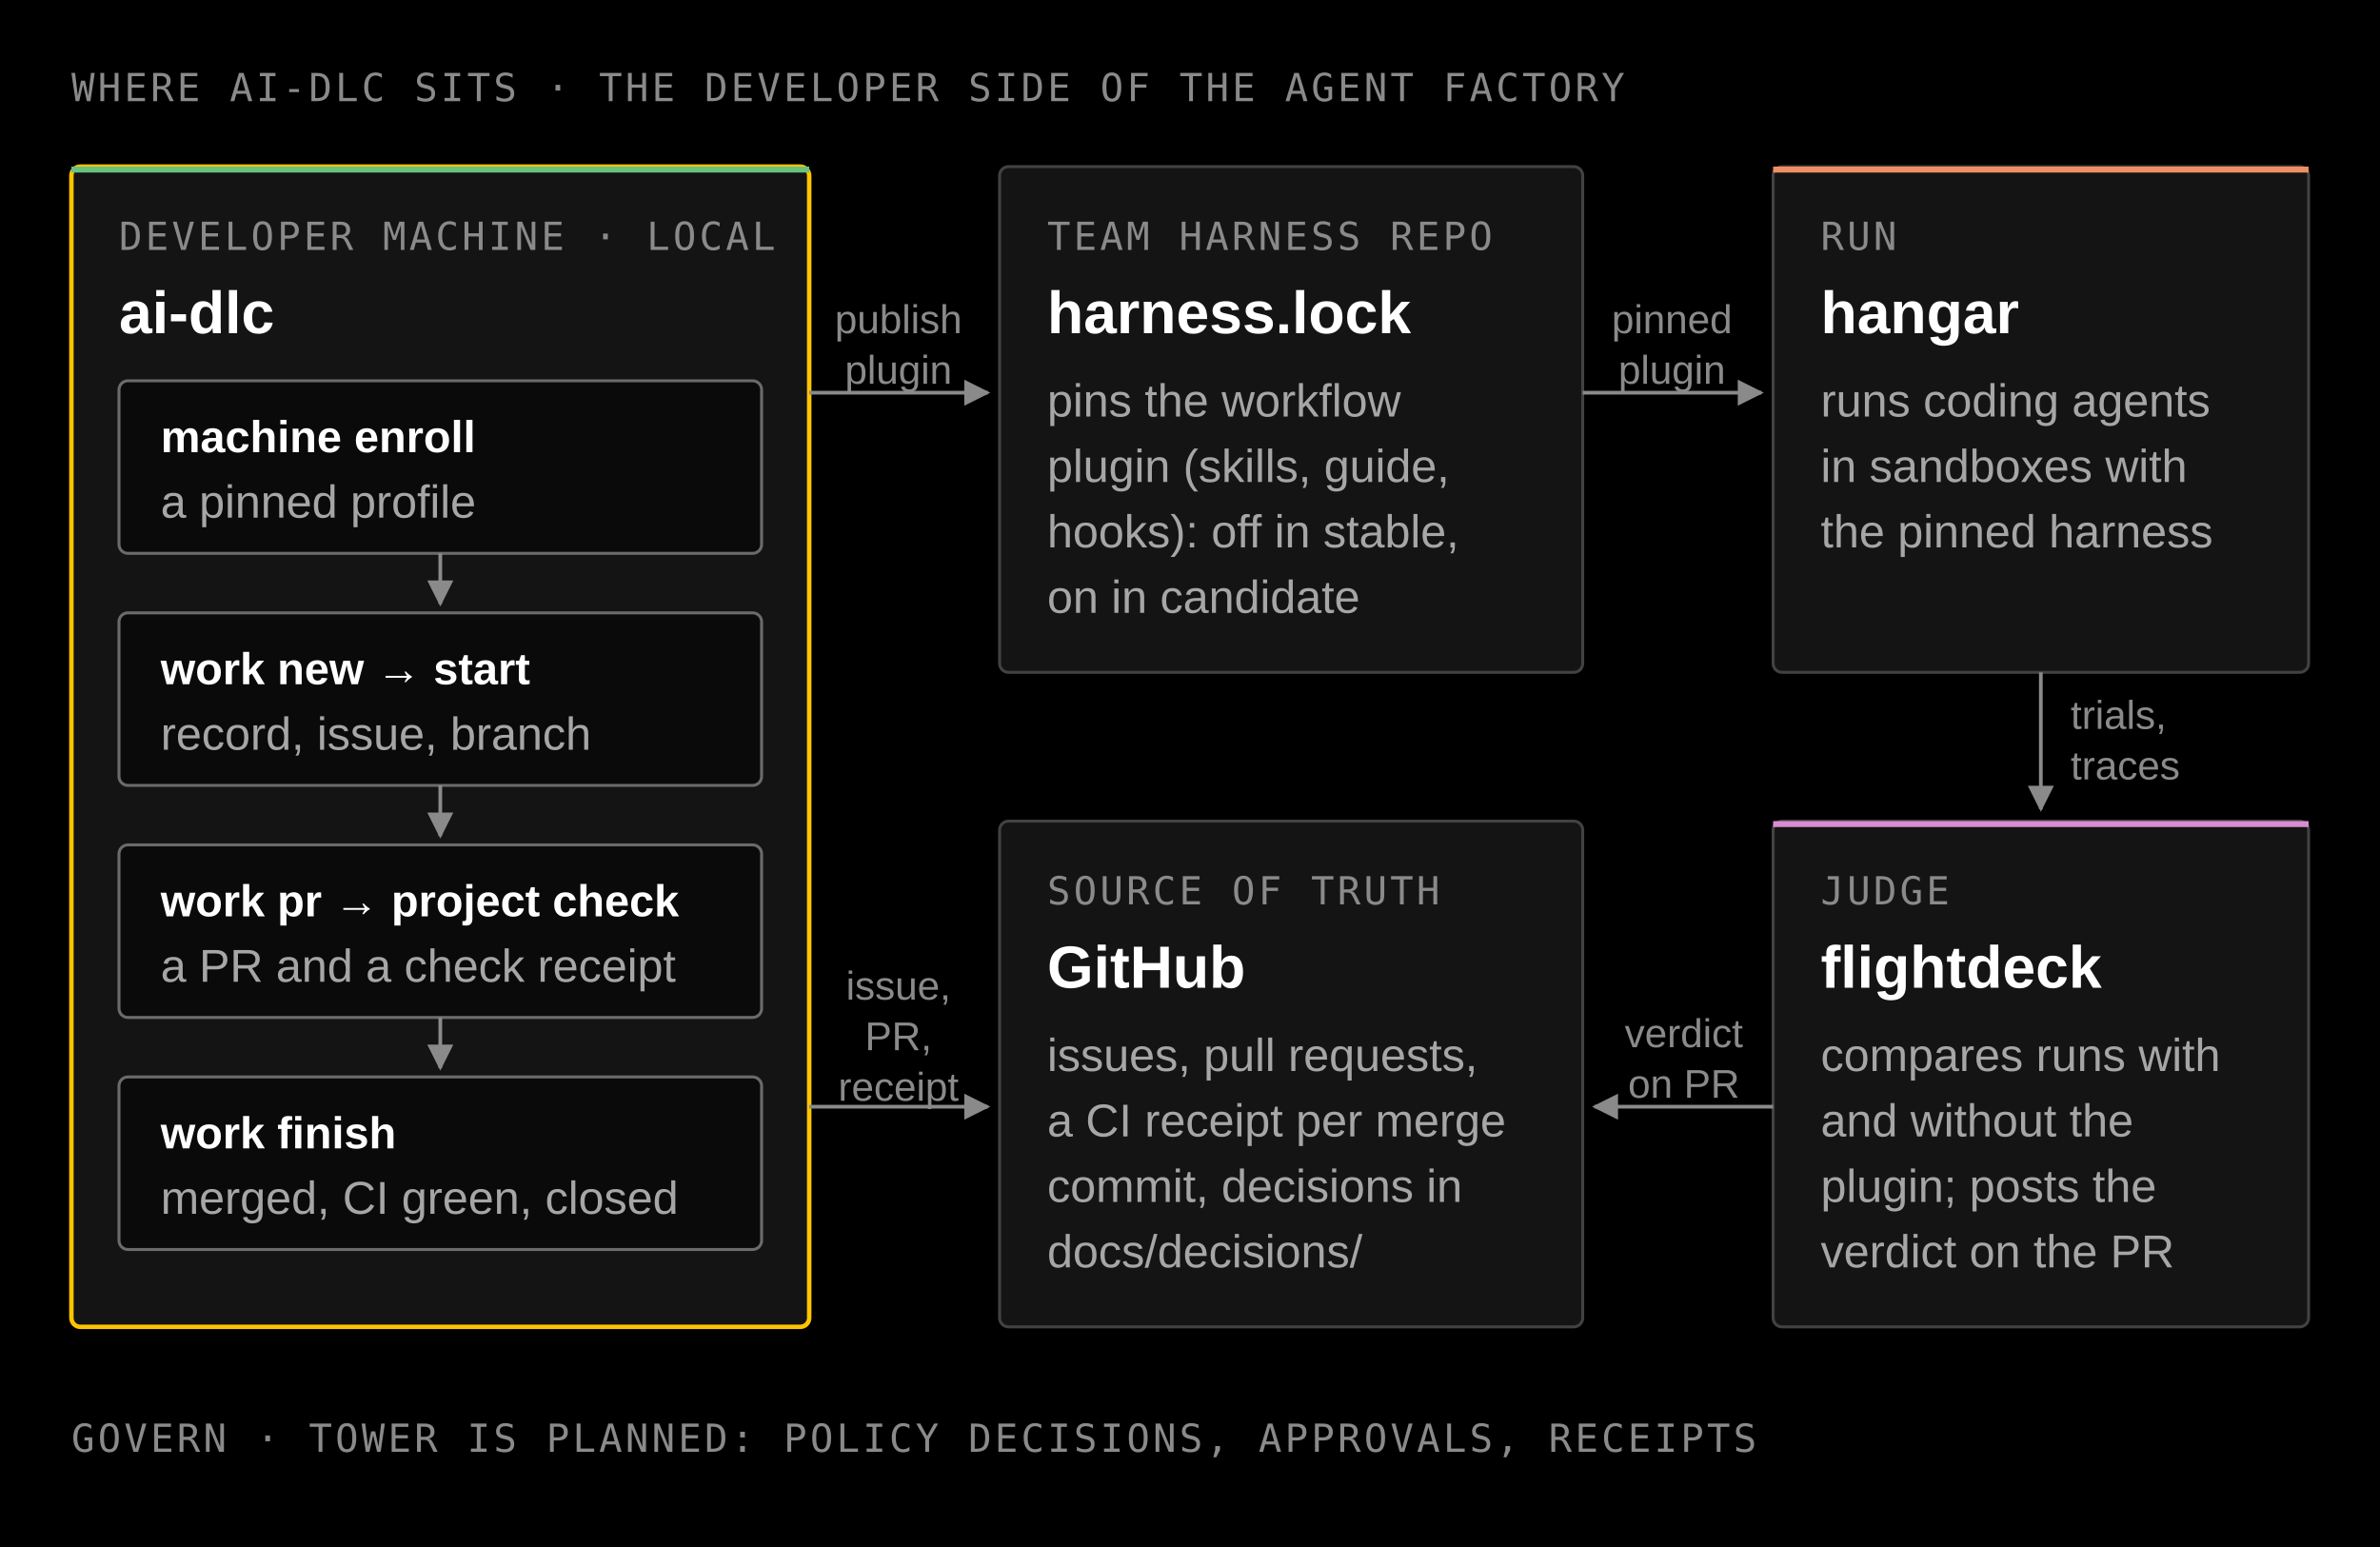
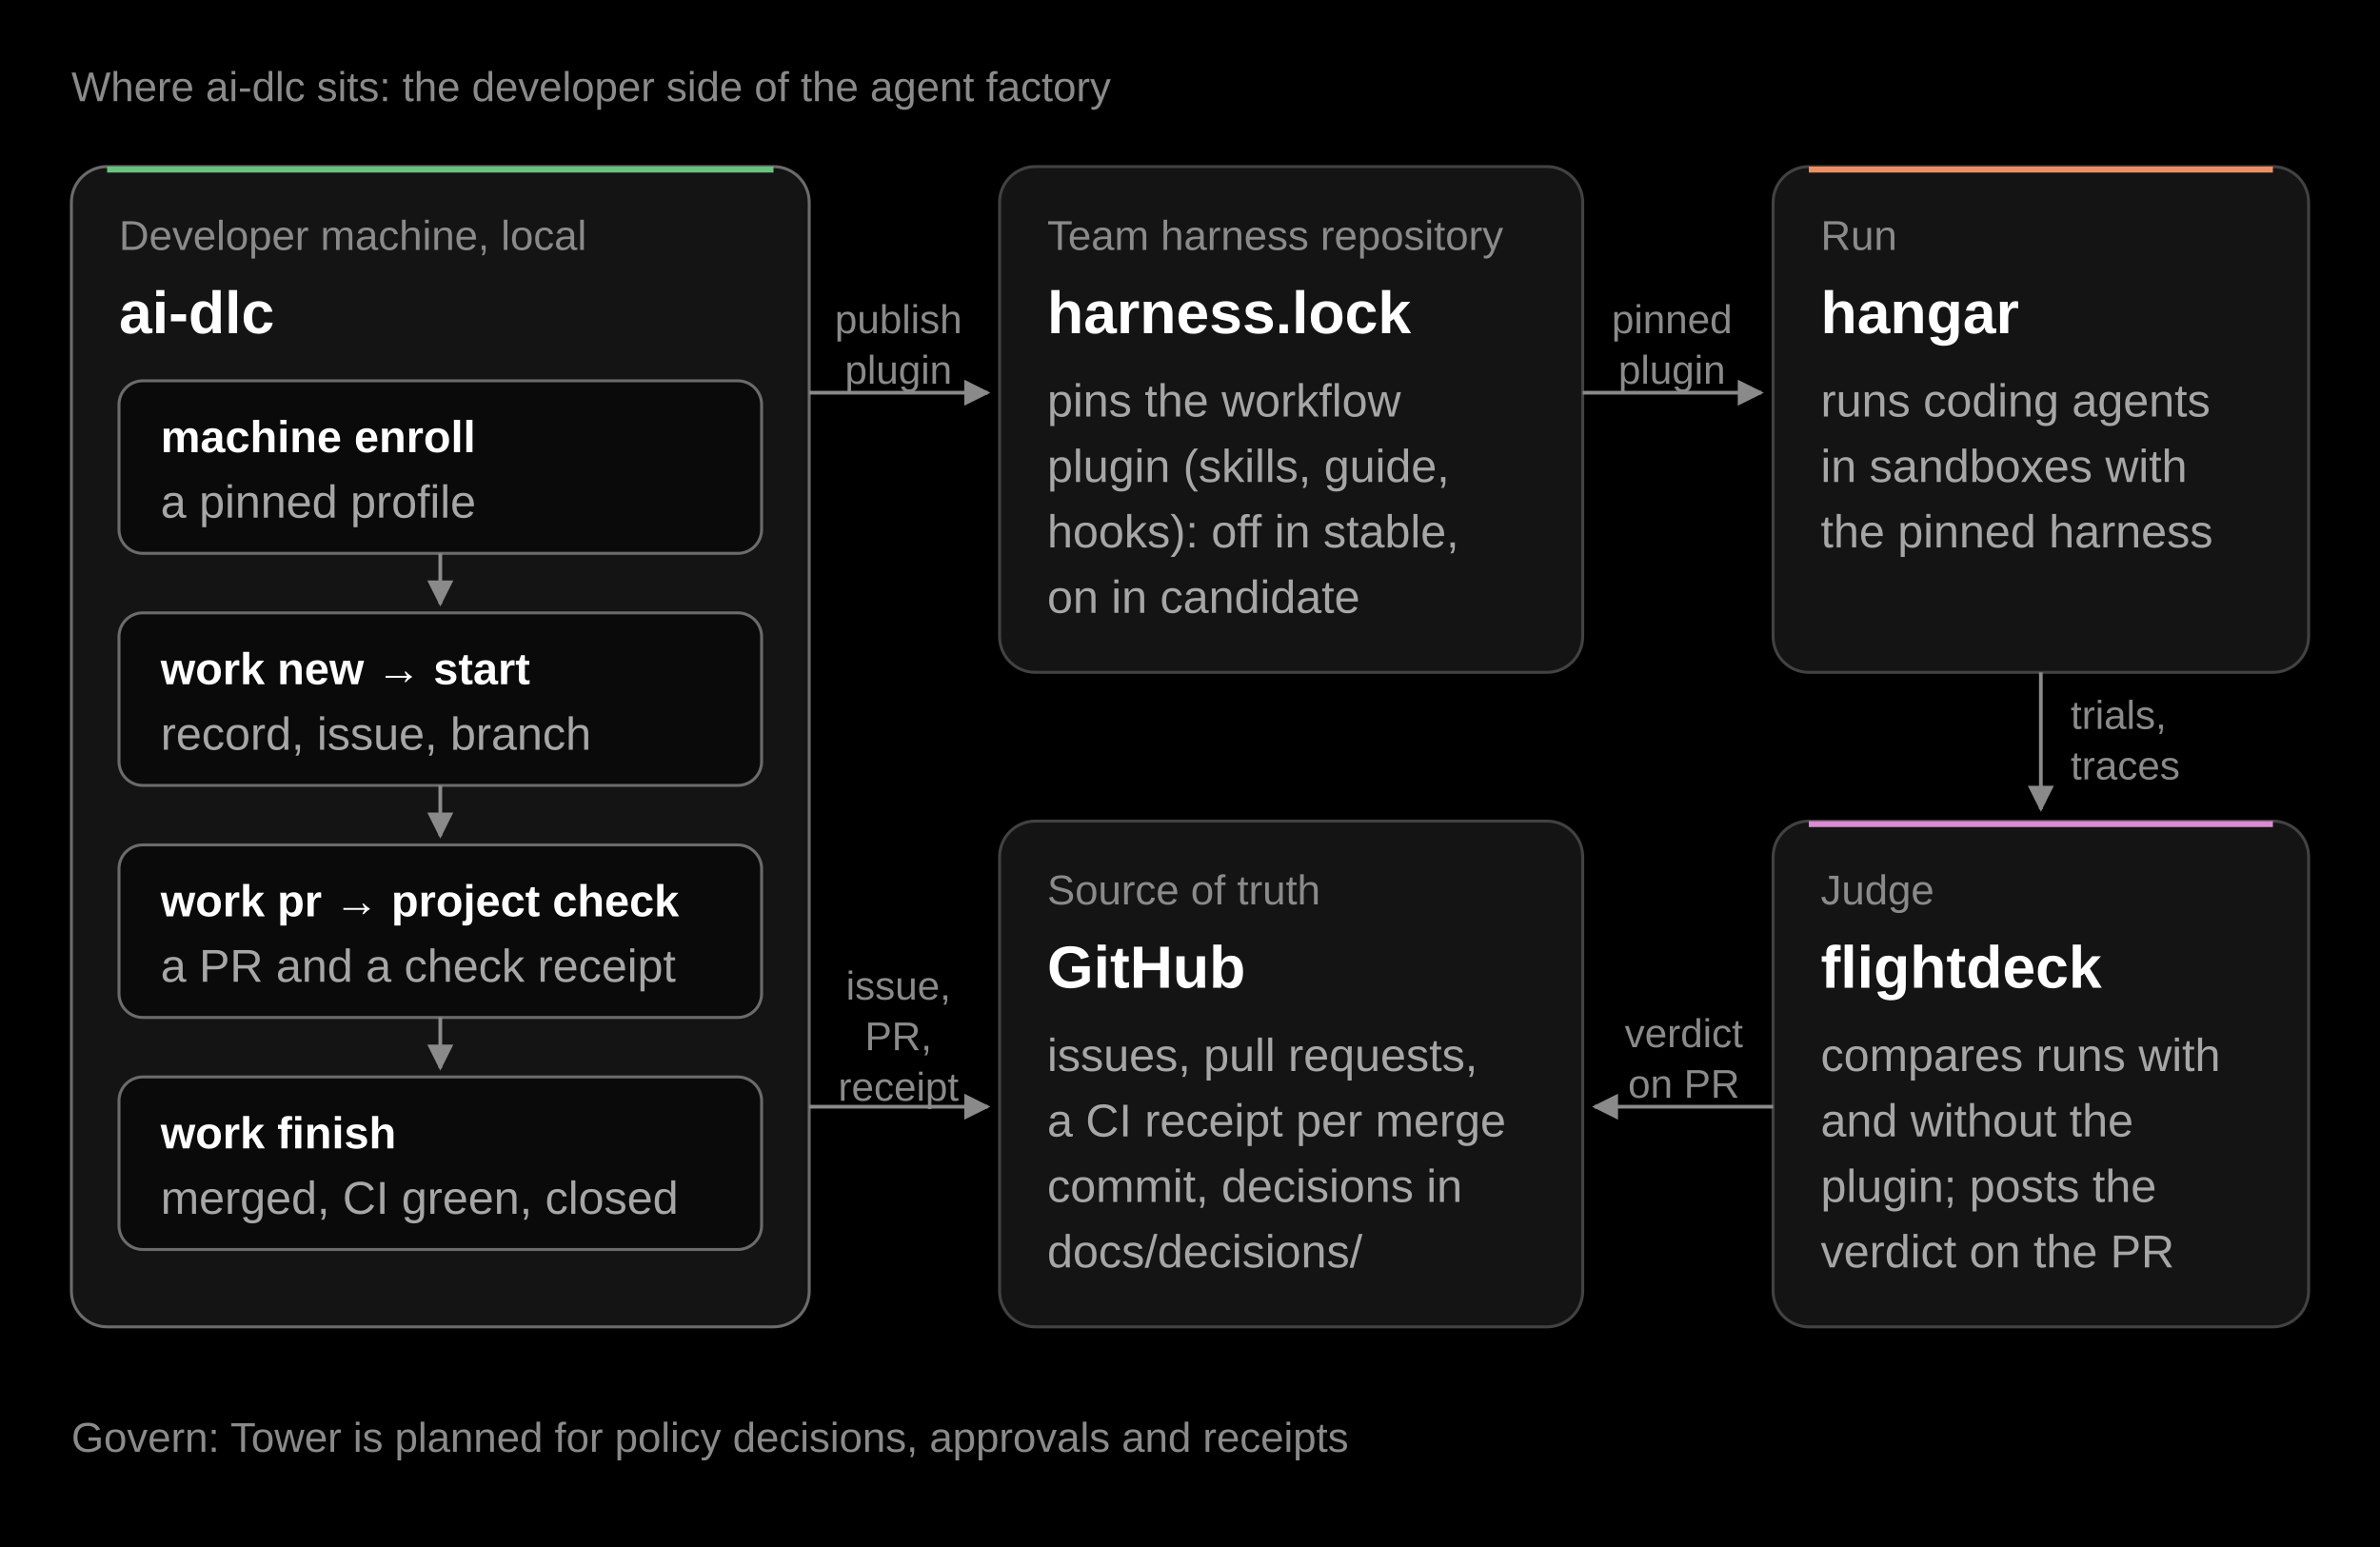
<svg xmlns="http://www.w3.org/2000/svg" class="ad" viewBox="0 0 800 520" width="800" height="520" role="img" aria-label="Where ai-dlc sits: it prepares developer machines and gates work on merged evidence; it publishes the workflow plugin that a team harness pins, hangar runs and flightdeck compares; Tower is planned">
-   <style>.ad .n{font:700 20px Archivo,'Helvetica Neue',Arial,sans-serif;font-stretch:125%;fill:#FFFFFF}.ad .s{font:700 15px Archivo,'Helvetica Neue',Arial,sans-serif;font-stretch:125%;fill:#FFFFFF}.ad .b{font:400 15.5px 'Red Hat Text','Helvetica Neue',Arial,sans-serif;fill:#A6A6A6}.ad .e{font:400 13.5px 'Red Hat Text','Helvetica Neue',Arial,sans-serif;fill:#8A8A8A}.ad .l{font:500 13px 'DM Mono',ui-monospace,Menlo,monospace;letter-spacing:.08em;fill:#8A8A8A}.ad .edge{fill:none;stroke:#8A8A8A;stroke-width:1.25}</style>
+   <style>.ad .n{font:700 20px Archivo,'Helvetica Neue',Arial,sans-serif;font-stretch:125%;fill:#FFFFFF}.ad .s{font:700 15px Archivo,'Helvetica Neue',Arial,sans-serif;font-stretch:125%;fill:#FFFFFF}.ad .b{font:400 15.5px 'Red Hat Text','Helvetica Neue',Arial,sans-serif;fill:#A6A6A6}.ad .e{font:400 13.5px 'Red Hat Text','Helvetica Neue',Arial,sans-serif;fill:#8A8A8A}.ad .l{font:500 14px 'Red Hat Text','Helvetica Neue',Arial,sans-serif;fill:#8A8A8A}.ad .edge{fill:none;stroke:#8A8A8A;stroke-width:1.25}</style>
  <defs>
    <marker id="ad-arrow" viewBox="0 0 10 10" refX="9" refY="5" markerWidth="7" markerHeight="7" orient="auto-start-reverse">
      <path d="M0 0L10 5L0 10z" fill="#8A8A8A" />
    </marker>
  </defs>
  <rect width="800" height="520" fill="#000000" />
-   <text class="l" x="24" y="34">WHERE AI-DLC SITS · THE DEVELOPER SIDE OF THE AGENT FACTORY</text>
-   <rect x="24" y="56" width="248" height="390" rx="3" fill="#141414" stroke="#FFC400" stroke-width="1.5" />
-   <rect x="24" y="56" width="248" height="2" fill="#69C27E" />
-   <text class="l" x="40" y="84">DEVELOPER MACHINE · LOCAL</text>
+   <text class="l" x="24" y="34">Where ai-dlc sits: the developer side of the agent factory</text>
+   <rect x="24" y="56" width="248" height="390" rx="12" fill="#141414" stroke="#6B6B6B" />
+   <rect x="36" y="56" width="224" height="2" fill="#69C27E" />
+   <text class="l" x="40" y="84">Developer machine, local</text>
  <text class="n" x="40" y="112">ai-dlc</text>
-   <rect x="40" y="128" width="216" height="58" rx="3" fill="#0A0A0A" stroke="#6B6B6B" />
+   <rect x="40" y="128" width="216" height="58" rx="8" fill="#0A0A0A" stroke="#6B6B6B" />
  <text class="s" x="54" y="152">machine enroll</text>
  <text class="b" x="54" y="174">a pinned profile</text>
-   <rect x="40" y="206" width="216" height="58" rx="3" fill="#0A0A0A" stroke="#6B6B6B" />
+   <rect x="40" y="206" width="216" height="58" rx="8" fill="#0A0A0A" stroke="#6B6B6B" />
  <text class="s" x="54" y="230">work new → start</text>
  <text class="b" x="54" y="252">record, issue, branch</text>
  <path class="edge" d="M148 186 V203" marker-end="url(#ad-arrow)" />
-   <rect x="40" y="284" width="216" height="58" rx="3" fill="#0A0A0A" stroke="#6B6B6B" />
+   <rect x="40" y="284" width="216" height="58" rx="8" fill="#0A0A0A" stroke="#6B6B6B" />
  <text class="s" x="54" y="308">work pr → project check</text>
  <text class="b" x="54" y="330">a PR and a check receipt</text>
  <path class="edge" d="M148 264 V281" marker-end="url(#ad-arrow)" />
-   <rect x="40" y="362" width="216" height="58" rx="3" fill="#0A0A0A" stroke="#6B6B6B" />
+   <rect x="40" y="362" width="216" height="58" rx="8" fill="#0A0A0A" stroke="#6B6B6B" />
  <text class="s" x="54" y="386">work finish</text>
  <text class="b" x="54" y="408">merged, CI green, closed</text>
  <path class="edge" d="M148 342 V359" marker-end="url(#ad-arrow)" />
-   <rect x="336" y="56" width="196" height="170" rx="3" fill="#141414" stroke="#424242" />
-   <text class="l" x="352" y="84">TEAM HARNESS REPO</text>
+   <rect x="336" y="56" width="196" height="170" rx="12" fill="#141414" stroke="#424242" />
+   <text class="l" x="352" y="84">Team harness repository</text>
  <text class="n" x="352" y="112">harness.lock</text>
  <text class="b" x="352" y="140">pins the workflow</text>
  <text class="b" x="352" y="162">plugin (skills, guide,</text>
  <text class="b" x="352" y="184">hooks): off in stable,</text>
  <text class="b" x="352" y="206">on in candidate</text>
-   <rect x="336" y="276" width="196" height="170" rx="3" fill="#141414" stroke="#424242" />
-   <text class="l" x="352" y="304">SOURCE OF TRUTH</text>
+   <rect x="336" y="276" width="196" height="170" rx="12" fill="#141414" stroke="#424242" />
+   <text class="l" x="352" y="304">Source of truth</text>
  <text class="n" x="352" y="332">GitHub</text>
  <text class="b" x="352" y="360">issues, pull requests,</text>
  <text class="b" x="352" y="382">a CI receipt per merge</text>
  <text class="b" x="352" y="404">commit, decisions in</text>
  <text class="b" x="352" y="426">docs/decisions/</text>
-   <rect x="596" y="56" width="180" height="170" rx="3" fill="#141414" stroke="#424242" />
-   <rect x="596" y="56" width="180" height="2" fill="#EE8F63" />
-   <text class="l" x="612" y="84">RUN</text>
+   <rect x="596" y="56" width="180" height="170" rx="12" fill="#141414" stroke="#424242" />
+   <rect x="608" y="56" width="156" height="2" fill="#EE8F63" />
+   <text class="l" x="612" y="84">Run</text>
  <text class="n" x="612" y="112">hangar</text>
  <text class="b" x="612" y="140">runs coding agents</text>
  <text class="b" x="612" y="162">in sandboxes with</text>
  <text class="b" x="612" y="184">the pinned harness</text>
-   <rect x="596" y="276" width="180" height="170" rx="3" fill="#141414" stroke="#424242" />
-   <rect x="596" y="276" width="180" height="2" fill="#D98CD2" />
-   <text class="l" x="612" y="304">JUDGE</text>
+   <rect x="596" y="276" width="180" height="170" rx="12" fill="#141414" stroke="#424242" />
+   <rect x="608" y="276" width="156" height="2" fill="#D98CD2" />
+   <text class="l" x="612" y="304">Judge</text>
  <text class="n" x="612" y="332">flightdeck</text>
  <text class="b" x="612" y="360">compares runs with</text>
  <text class="b" x="612" y="382">and without the</text>
  <text class="b" x="612" y="404">plugin; posts the</text>
  <text class="b" x="612" y="426">verdict on the PR</text>
  <path class="edge" d="M272 132 H332" marker-end="url(#ad-arrow)" />
  <text class="e" x="302" y="112" text-anchor="middle">publish</text>
  <text class="e" x="302" y="129" text-anchor="middle">plugin</text>
  <path class="edge" d="M532 132 H592" marker-end="url(#ad-arrow)" />
  <text class="e" x="562" y="112" text-anchor="middle">pinned</text>
  <text class="e" x="562" y="129" text-anchor="middle">plugin</text>
  <path class="edge" d="M686 226 V272" marker-end="url(#ad-arrow)" />
  <text class="e" x="696" y="245" text-anchor="start">trials,</text>
  <text class="e" x="696" y="262" text-anchor="start">traces</text>
  <path class="edge" d="M272 372 H332" marker-end="url(#ad-arrow)" />
  <text class="e" x="302" y="336" text-anchor="middle">issue,</text>
  <text class="e" x="302" y="353" text-anchor="middle">PR,</text>
  <text class="e" x="302" y="370" text-anchor="middle">receipt</text>
  <path class="edge" d="M596 372 H536" marker-end="url(#ad-arrow)" />
  <text class="e" x="566" y="352" text-anchor="middle">verdict</text>
  <text class="e" x="566" y="369" text-anchor="middle">on PR</text>
-   <text class="l" x="24" y="488">GOVERN · TOWER IS PLANNED: POLICY DECISIONS, APPROVALS, RECEIPTS</text>
+   <text class="l" x="24" y="488">Govern: Tower is planned for policy decisions, approvals and receipts</text>
</svg>
